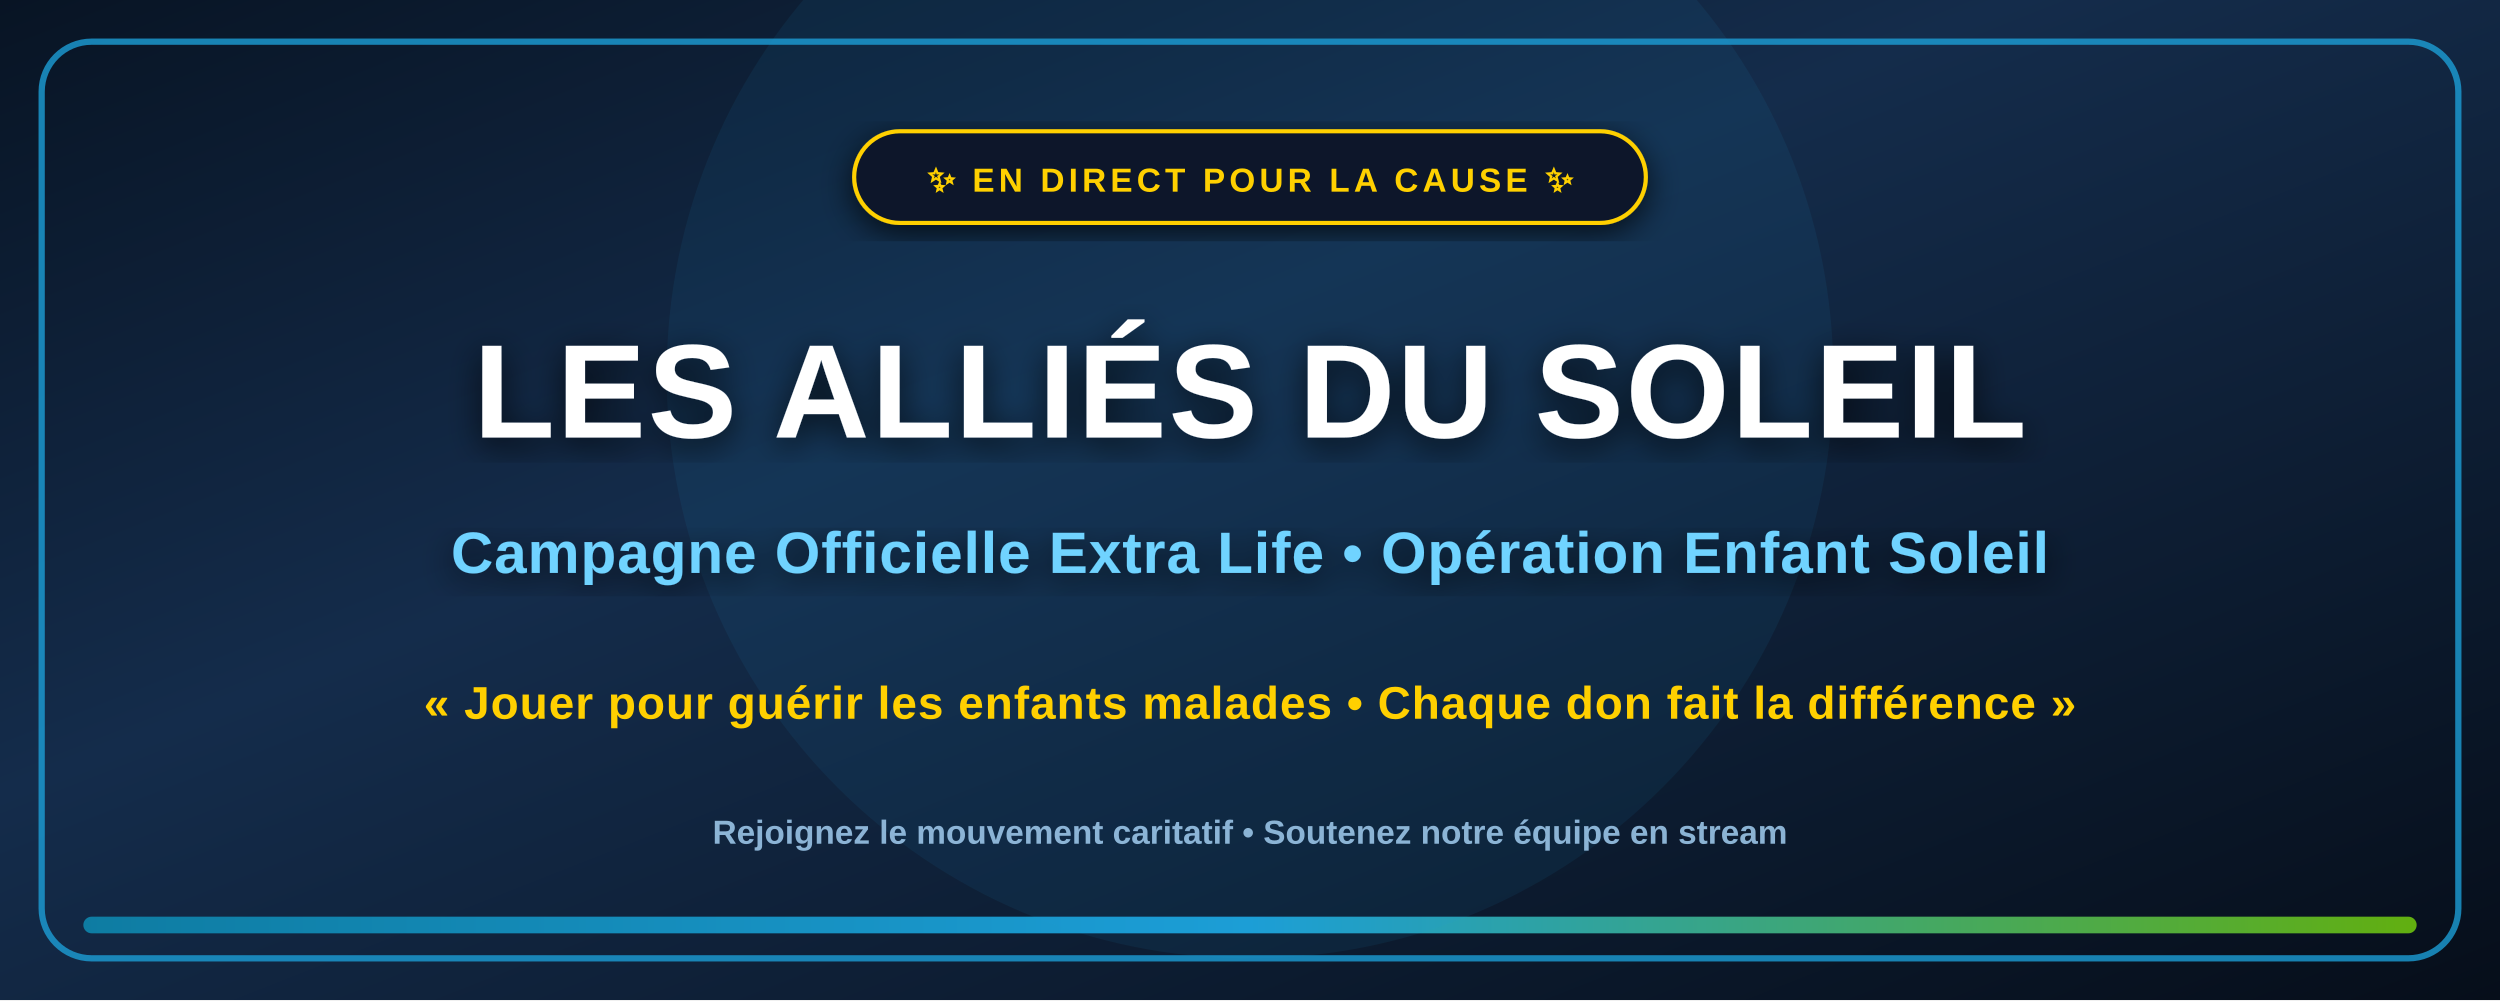
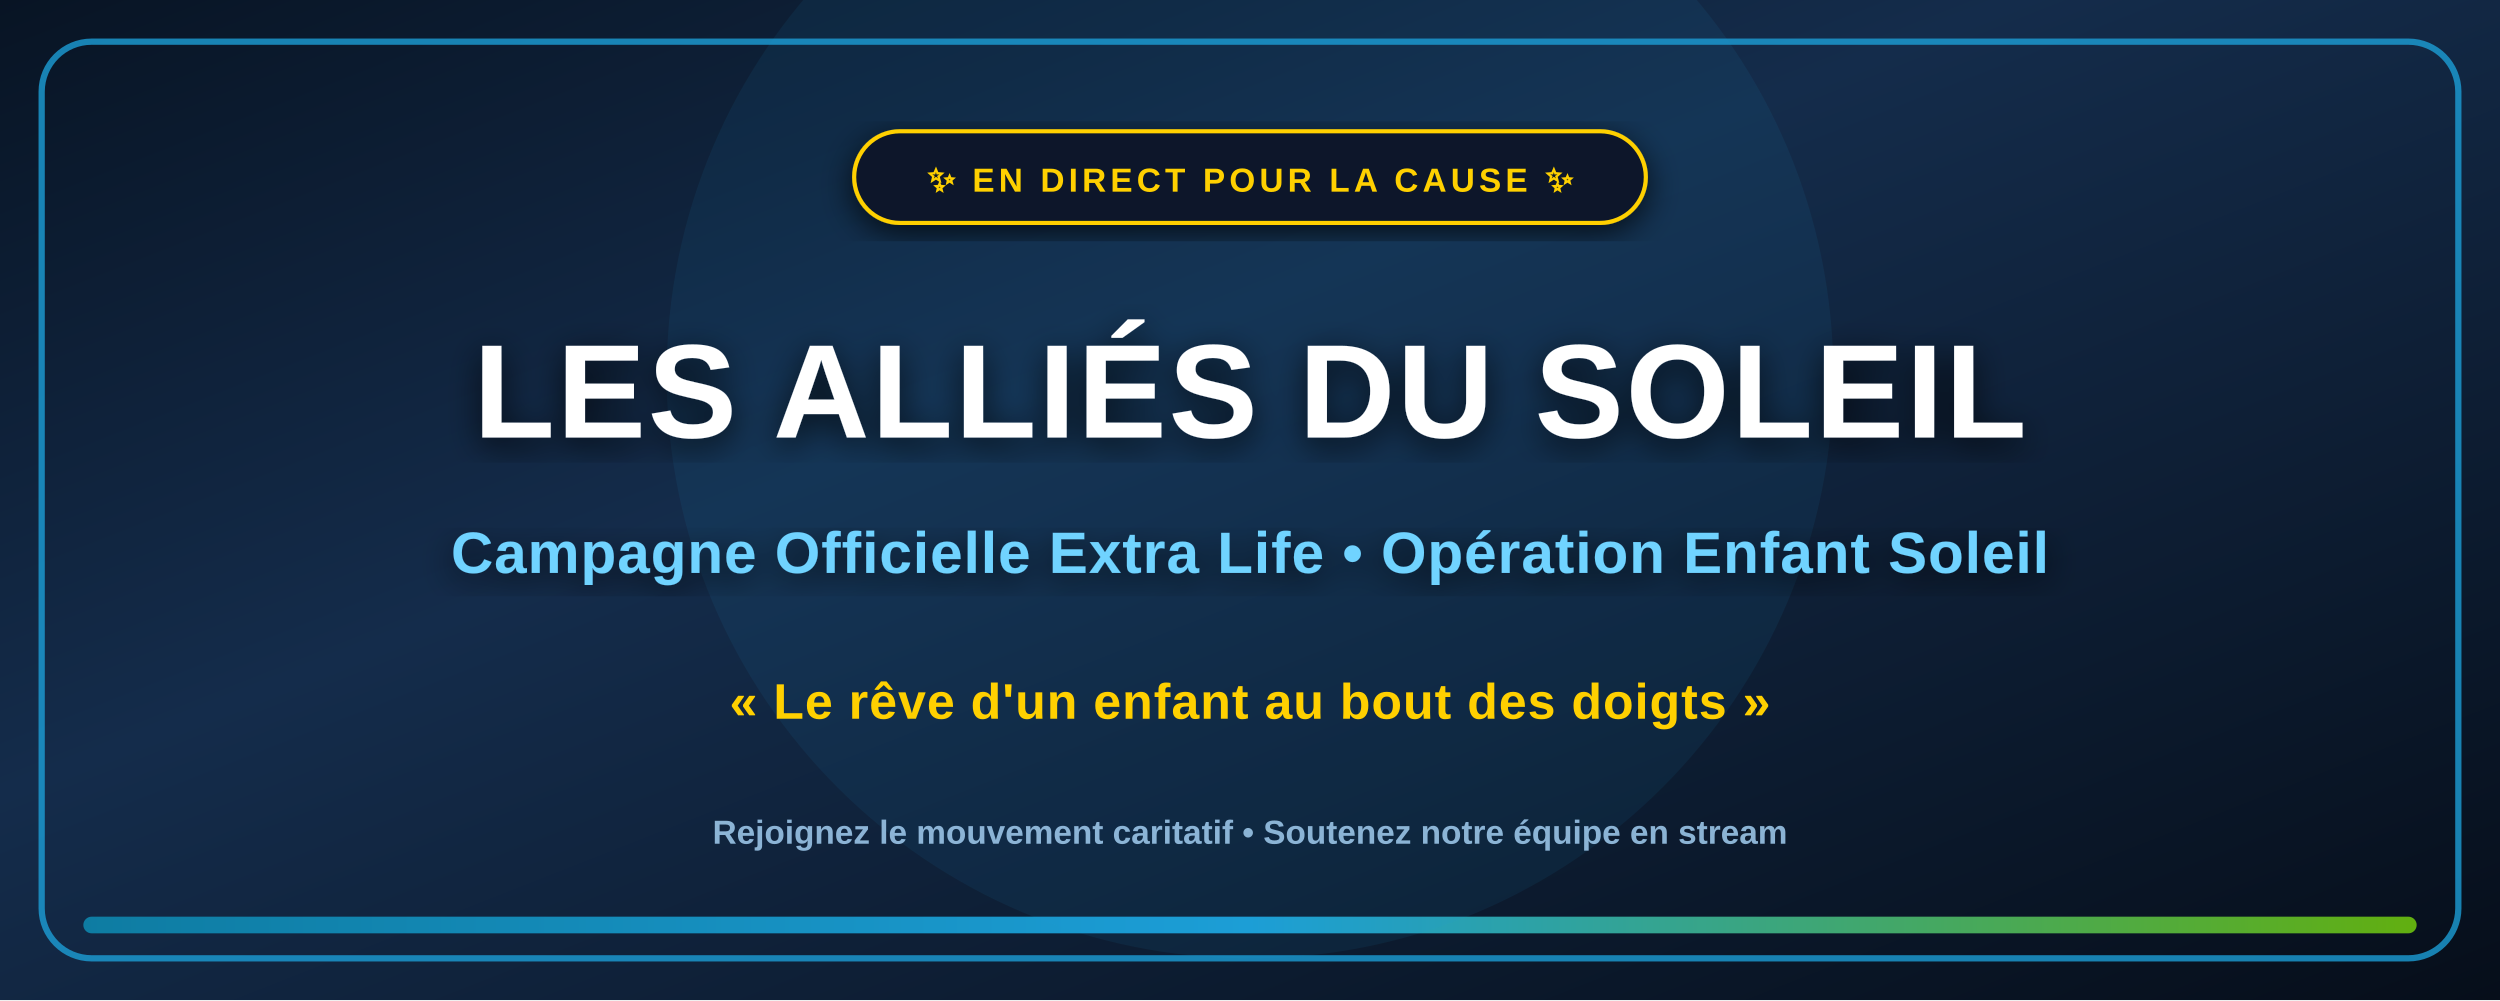
<svg xmlns="http://www.w3.org/2000/svg" viewBox="0 0 1200 480" width="1200" height="480">
  <defs>
    <linearGradient id="bgBanner" x1="0%" y1="0%" x2="100%" y2="100%">
      <stop offset="0%" stop-color="#081424" />
      <stop offset="40%" stop-color="#142C4B" />
      <stop offset="100%" stop-color="#060E1A" />
    </linearGradient>
    <linearGradient id="goldText" x1="0%" y1="0%" x2="100%" y2="0%">
      <stop offset="0%" stop-color="#FFD000" />
      <stop offset="100%" stop-color="#FFA800" />
    </linearGradient>
    <linearGradient id="cyanLine" x1="0%" y1="0%" x2="100%" y2="0%">
      <stop offset="0%" stop-color="#0E7CA2" />
      <stop offset="50%" stop-color="#1C9ED6" />
      <stop offset="100%" stop-color="#62AF0F" />
    </linearGradient>
    <filter id="shadowB" x="-20%" y="-20%" width="140%" height="140%">
      <feDropShadow dx="0" dy="4" stdDeviation="8" flood-color="#000000" flood-opacity="0.75" />
    </filter>
  </defs>
  <rect width="1200" height="480" fill="url(#bgBanner)" />
  <rect x="20" y="20" width="1160" height="440" rx="24" fill="none" stroke="#1C9ED6" stroke-width="3" opacity="0.8" />
  <rect x="40" y="440" width="1120" height="8" rx="4" fill="url(#cyanLine)" />
  <circle cx="600" cy="180" r="280" fill="#1C9ED6" opacity="0.08" />
  <g transform="translate(600, 85)" text-anchor="middle" filter="url(#shadowB)">
    <rect x="-190" y="-22" width="380" height="44" rx="22" fill="#0C1829" stroke="#FFD000" stroke-width="2" />
    <text y="7" font-family="'Montserrat', sans-serif, Arial" font-size="16" font-weight="900" fill="#FFD000" letter-spacing="2">✨ EN DIRECT POUR LA CAUSE ✨</text>
  </g>
  <text x="600" y="210" text-anchor="middle" font-family="'Montserrat', sans-serif, Arial" font-size="64" font-weight="900" fill="#FFFFFF" letter-spacing="1" filter="url(#shadowB)">
    LES ALLIÉS DU SOLEIL
  </text>
  <text x="600" y="275" text-anchor="middle" font-family="'Montserrat', sans-serif, Arial" font-size="28" font-weight="800" fill="#70D3FF" letter-spacing="0.5" filter="url(#shadowB)">
    Campagne Officielle Extra Life • Opération Enfant Soleil
  </text>
-   <text x="600" y="345" text-anchor="middle" font-family="'Montserrat', sans-serif, Arial" font-size="22" font-weight="700" fill="#FFD000" letter-spacing="0.5">
-     « Jouer pour guérir les enfants malades • Chaque don fait la différence »
+   <text x="600" y="345" text-anchor="middle" font-family="'Montserrat', sans-serif, Arial" font-size="24" font-weight="700" fill="#FFD000" letter-spacing="0.5">
+     « Le rêve d'un enfant au bout des doigts »
  </text>
  <text x="600" y="405" text-anchor="middle" font-family="'Montserrat', sans-serif, Arial" font-size="16" font-weight="700" fill="#99C3E6" opacity="0.9">
    Rejoignez le mouvement caritatif • Soutenez notre équipe en stream
  </text>
</svg>
